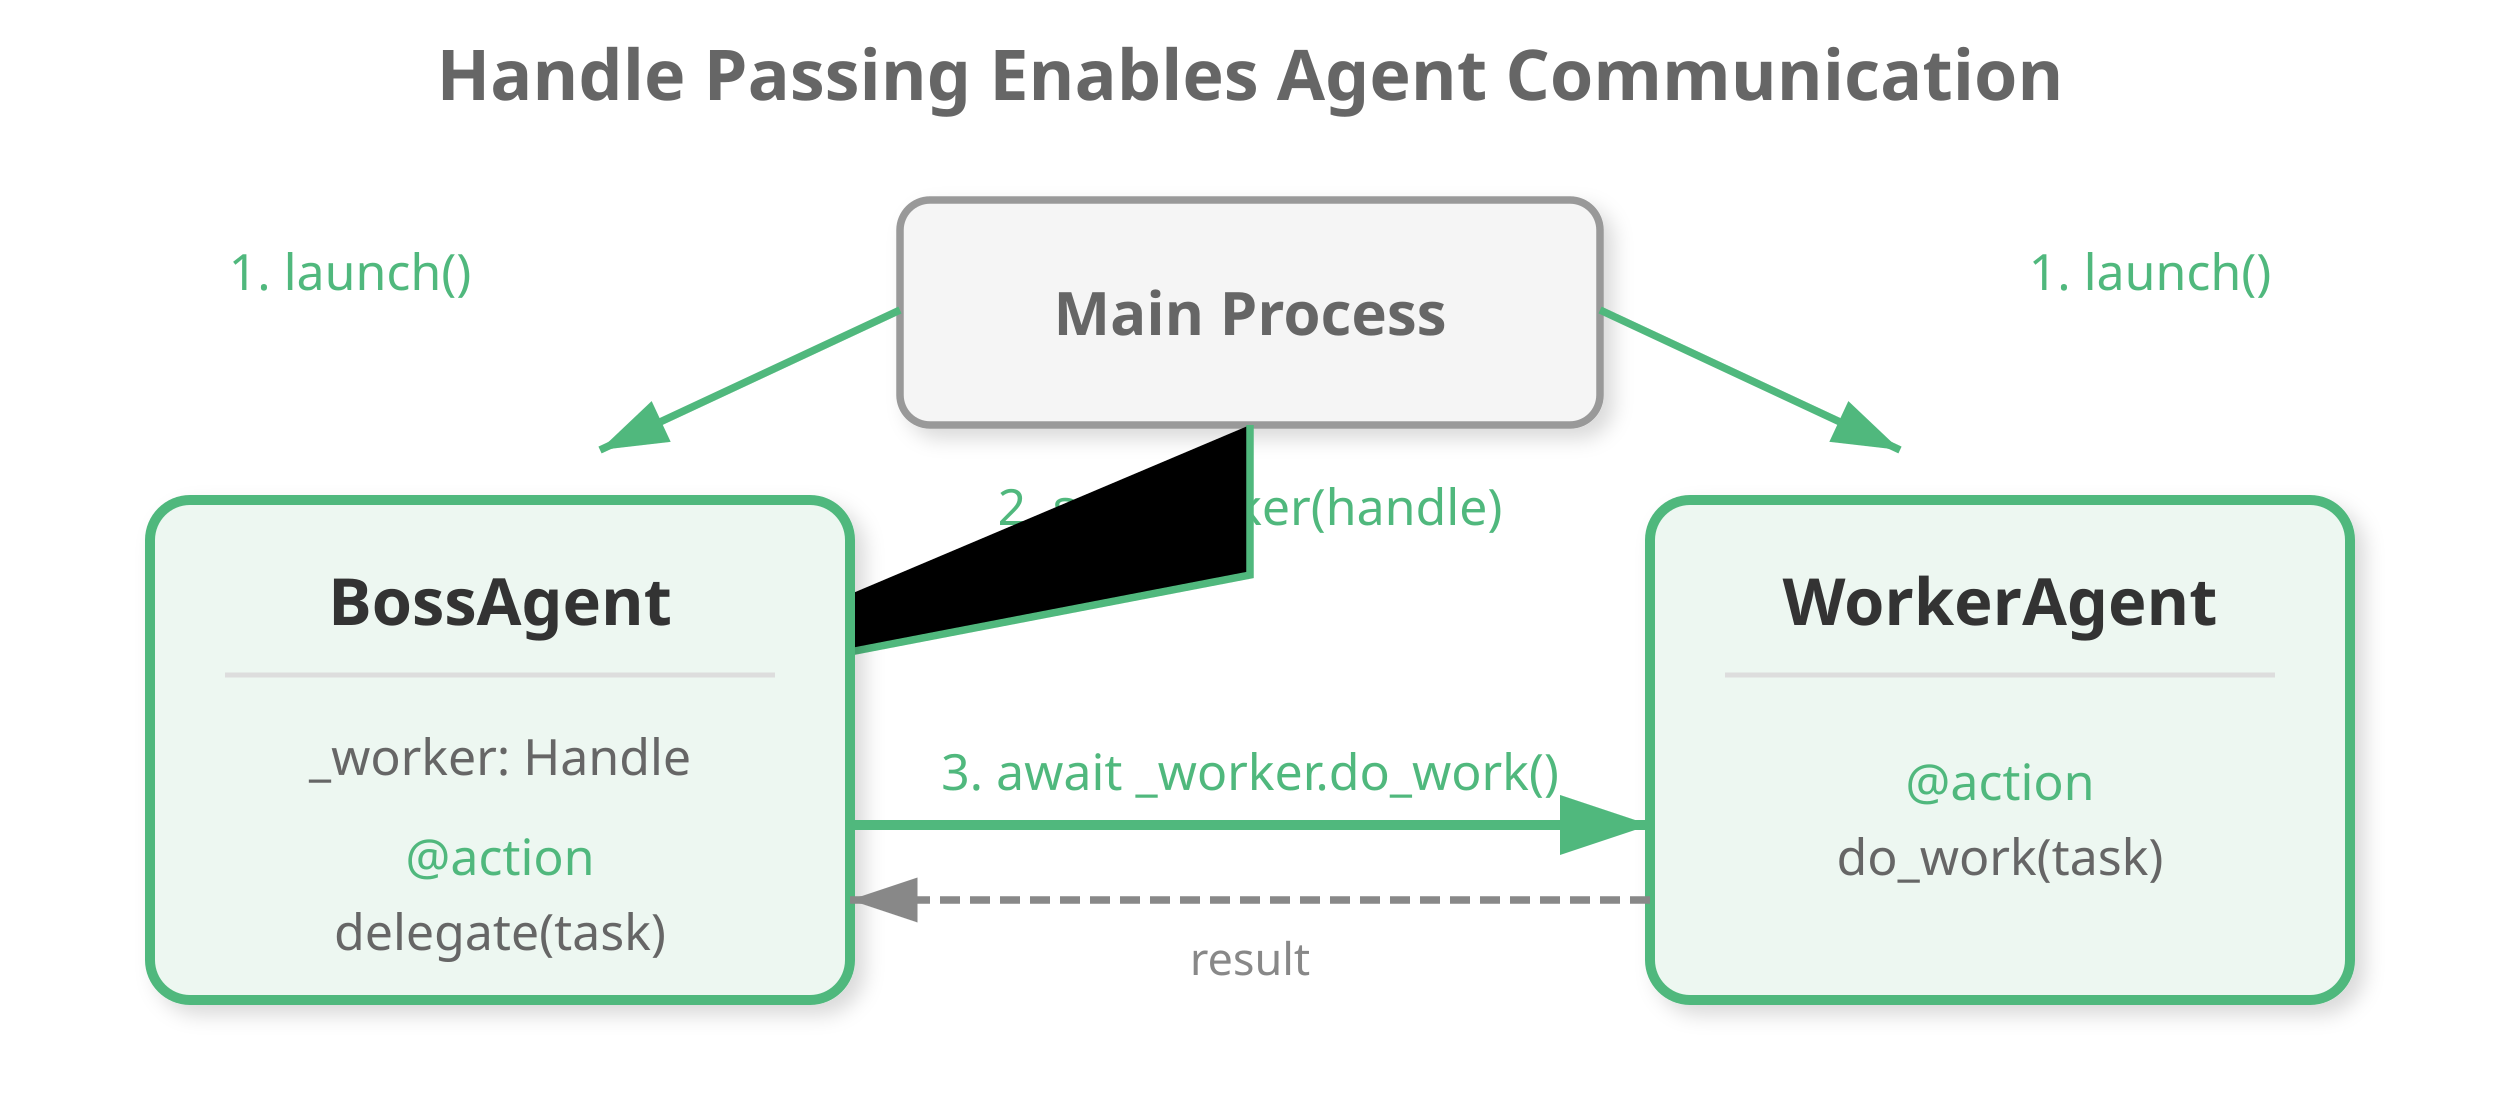
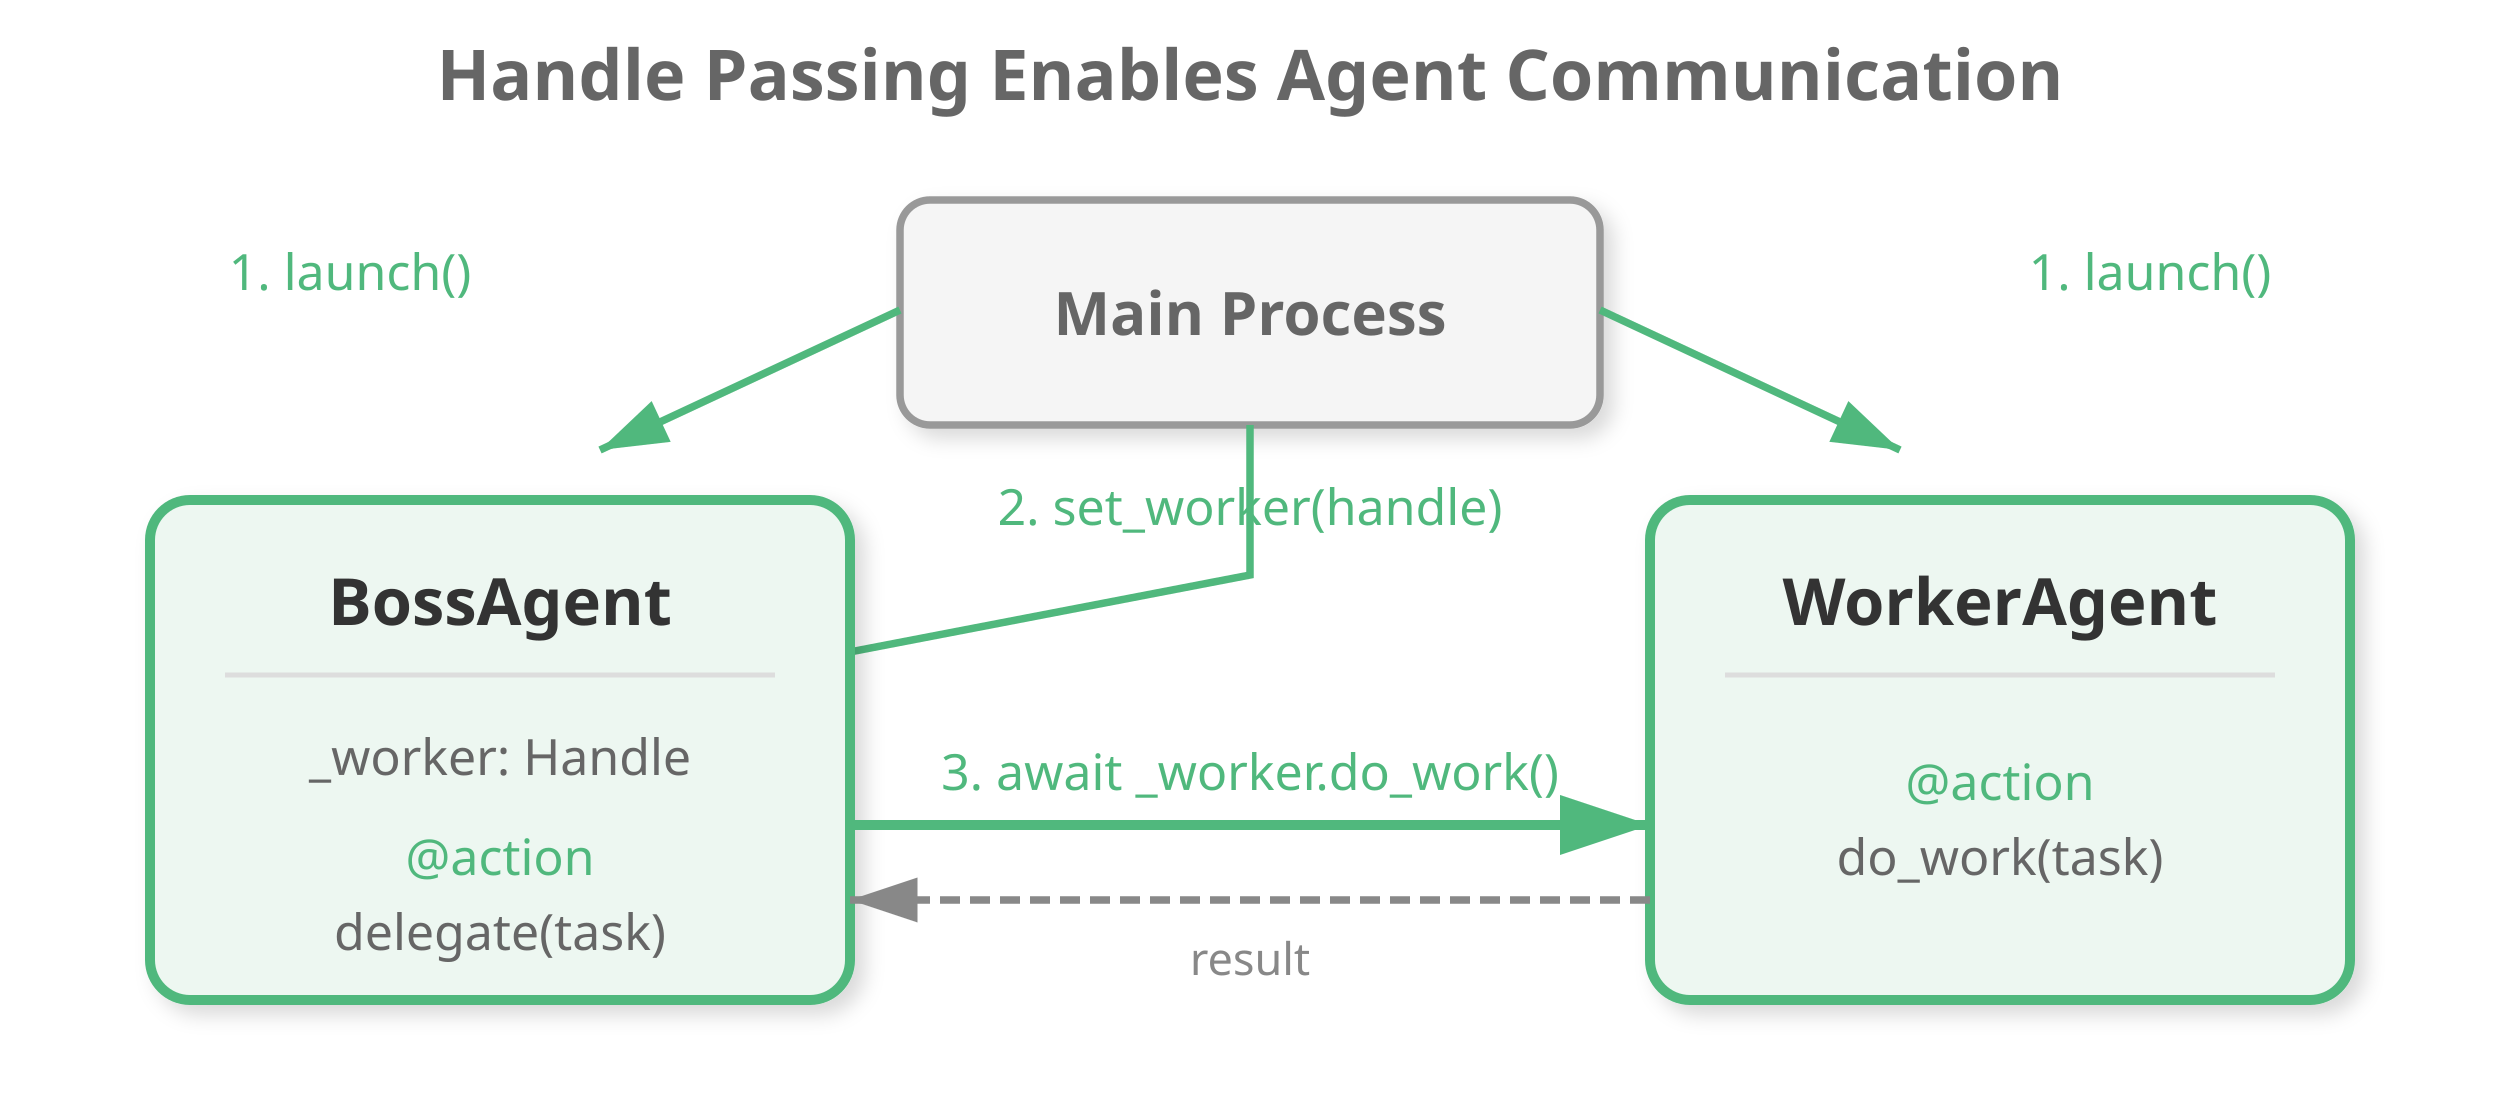
<svg xmlns="http://www.w3.org/2000/svg" viewBox="0 0 500 220">
  <defs>
    <marker id="arrow-green" markerWidth="10" markerHeight="10" refX="9" refY="3" orient="auto" markerUnits="strokeWidth">
      <path d="M0,0 L0,6 L9,3 z" fill="#50B87D" />
    </marker>
    <marker id="arrow-gray" markerWidth="10" markerHeight="10" refX="9" refY="3" orient="auto" markerUnits="strokeWidth">
      <path d="M0,0 L0,6 L9,3 z" fill="#888" />
    </marker>
    <filter id="shadow" x="-20%" y="-20%" width="140%" height="140%">
      <feDropShadow dx="2" dy="2" stdDeviation="2" flood-opacity="0.15" />
    </filter>
  </defs>
  <text x="250" y="20" text-anchor="middle" font-family="system-ui, sans-serif" font-size="14" font-weight="600" fill="#666">Handle Passing Enables Agent Communication</text>
  <g transform="translate(180, 40)">
    <rect x="0" y="0" width="140" height="45" rx="6" fill="#F5F5F5" stroke="#999" stroke-width="1.5" filter="url(#shadow)" />
    <text x="70" y="27" text-anchor="middle" font-family="system-ui, sans-serif" font-size="12" font-weight="600" fill="#666">Main Process</text>
  </g>
  <text x="70" y="58" text-anchor="middle" font-family="system-ui, sans-serif" font-size="10" fill="#50B87D">1. launch()</text>
-   <path d="M 180 62 L 120 90" stroke="#50B87D" stroke-width="1.5" marker-end="url(#arrow-green)" />
+   <path d="M 180 62 L 120 90" fill="none" stroke="#50B87D" stroke-width="1.5" marker-end="url(#arrow-green)" />
  <text x="430" y="58" text-anchor="middle" font-family="system-ui, sans-serif" font-size="10" fill="#50B87D">1. launch()</text>
-   <path d="M 320 62 L 380 90" stroke="#50B87D" stroke-width="1.5" marker-end="url(#arrow-green)" />
+   <path d="M 320 62 L 380 90" fill="none" stroke="#50B87D" stroke-width="1.5" marker-end="url(#arrow-green)" />
  <text x="250" y="105" text-anchor="middle" font-family="system-ui, sans-serif" font-size="10" fill="#50B87D">2. set_worker(handle)</text>
-   <path d="M 250 85 L 250 115 L 120 140" stroke="#50B87D" stroke-width="1.5" marker-end="url(#arrow-green)" />
+   <path d="M 250 85 L 250 115 L 120 140" fill="none" stroke="#50B87D" stroke-width="1.5" marker-end="url(#arrow-green)" />
  <g transform="translate(30, 100)">
    <rect x="0" y="0" width="140" height="100" rx="8" fill="#EDF7F1" stroke="#50B87D" stroke-width="2" filter="url(#shadow)" />
    <text x="70" y="25" text-anchor="middle" font-family="system-ui, sans-serif" font-size="13" font-weight="700" fill="#333">BossAgent</text>
    <line x1="15" y1="35" x2="125" y2="35" stroke="#DDD" stroke-width="1" />
    <text x="70" y="55" text-anchor="middle" font-family="system-ui, sans-serif" font-size="10" fill="#666">_worker: Handle</text>
    <text x="70" y="75" text-anchor="middle" font-family="system-ui, sans-serif" font-size="10" fill="#50B87D">@action</text>
    <text x="70" y="90" text-anchor="middle" font-family="system-ui, sans-serif" font-size="10" fill="#666">delegate(task)</text>
  </g>
  <g transform="translate(330, 100)">
    <rect x="0" y="0" width="140" height="100" rx="8" fill="#EDF7F1" stroke="#50B87D" stroke-width="2" filter="url(#shadow)" />
    <text x="70" y="25" text-anchor="middle" font-family="system-ui, sans-serif" font-size="13" font-weight="700" fill="#333">WorkerAgent</text>
    <line x1="15" y1="35" x2="125" y2="35" stroke="#DDD" stroke-width="1" />
    <text x="70" y="60" text-anchor="middle" font-family="system-ui, sans-serif" font-size="10" fill="#50B87D">@action</text>
    <text x="70" y="75" text-anchor="middle" font-family="system-ui, sans-serif" font-size="10" fill="#666">do_work(task)</text>
  </g>
-   <path d="M 170 165 L 330 165" stroke="#50B87D" stroke-width="2" marker-end="url(#arrow-green)" />
+   <path d="M 170 165 L 330 165" fill="none" stroke="#50B87D" stroke-width="2" marker-end="url(#arrow-green)" />
  <text x="250" y="158" text-anchor="middle" font-family="system-ui, sans-serif" font-size="10" fill="#50B87D">3. await _worker.do_work()</text>
-   <path d="M 330 180 L 170 180" stroke="#888" stroke-width="1.5" stroke-dasharray="4,2" marker-end="url(#arrow-gray)" />
+   <path d="M 330 180 L 170 180" fill="none" stroke="#888" stroke-width="1.5" stroke-dasharray="4,2" marker-end="url(#arrow-gray)" />
  <text x="250" y="195" text-anchor="middle" font-family="system-ui, sans-serif" font-size="9" fill="#888">result</text>
</svg>
